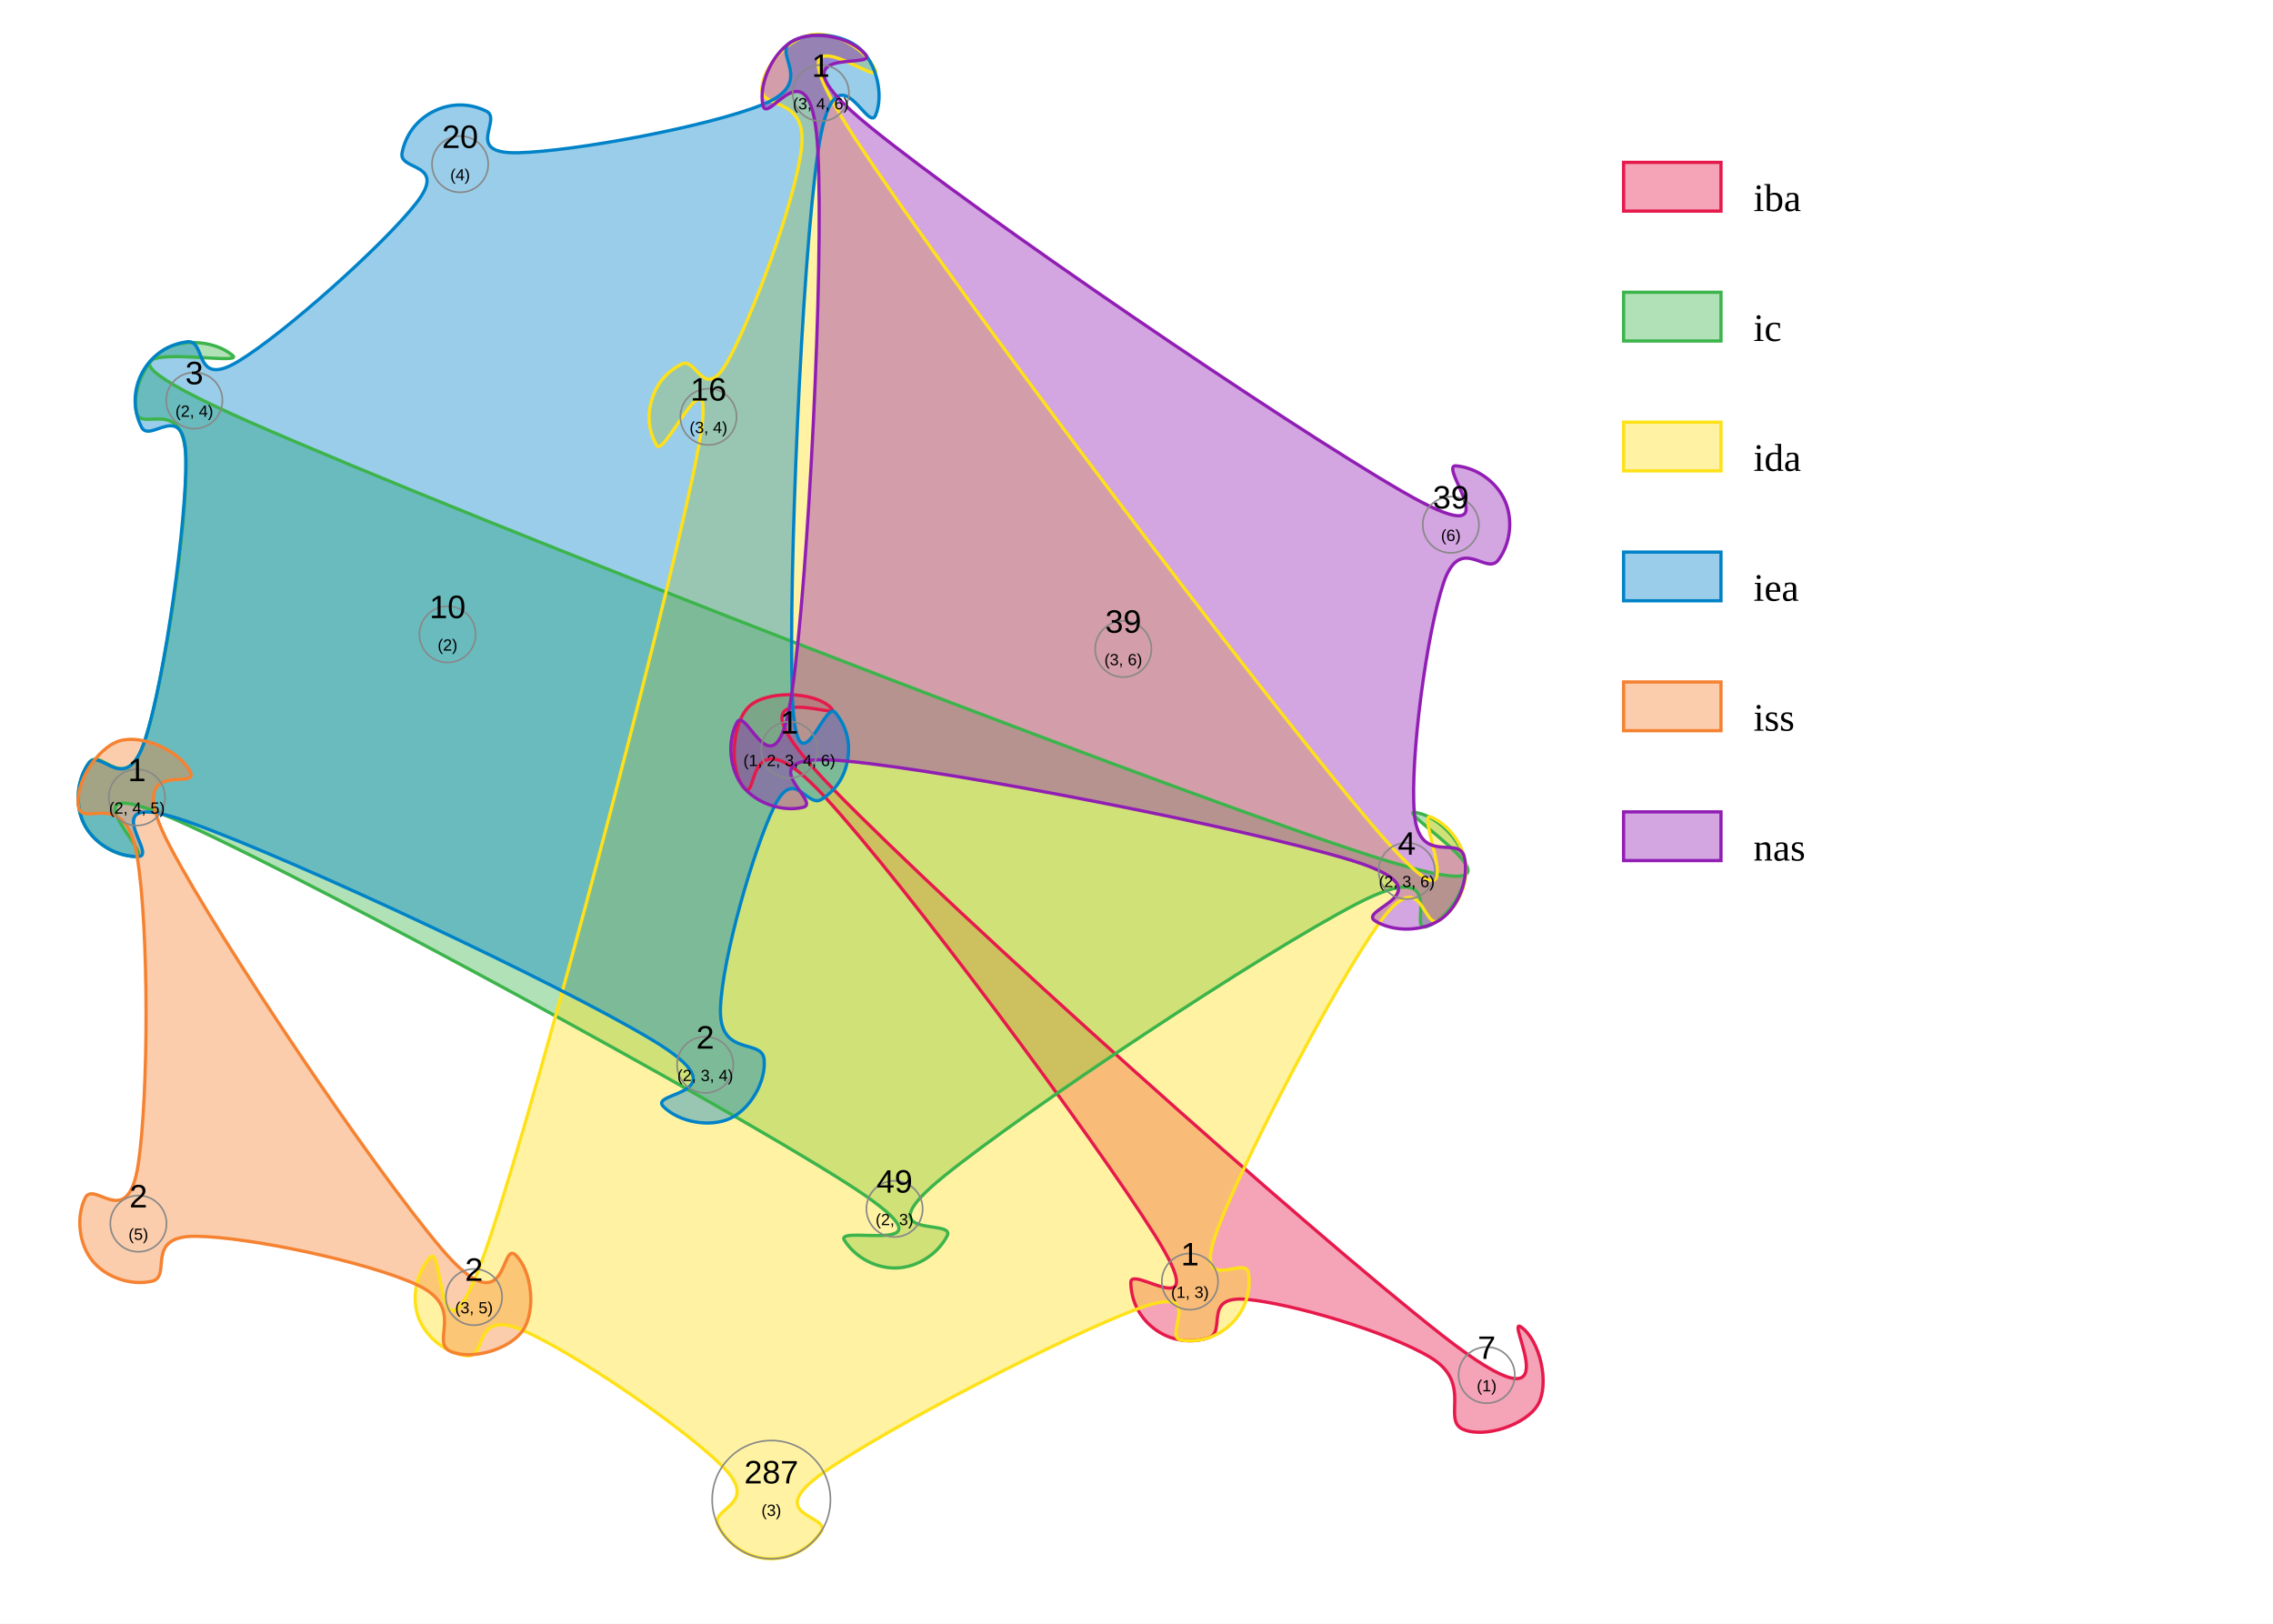
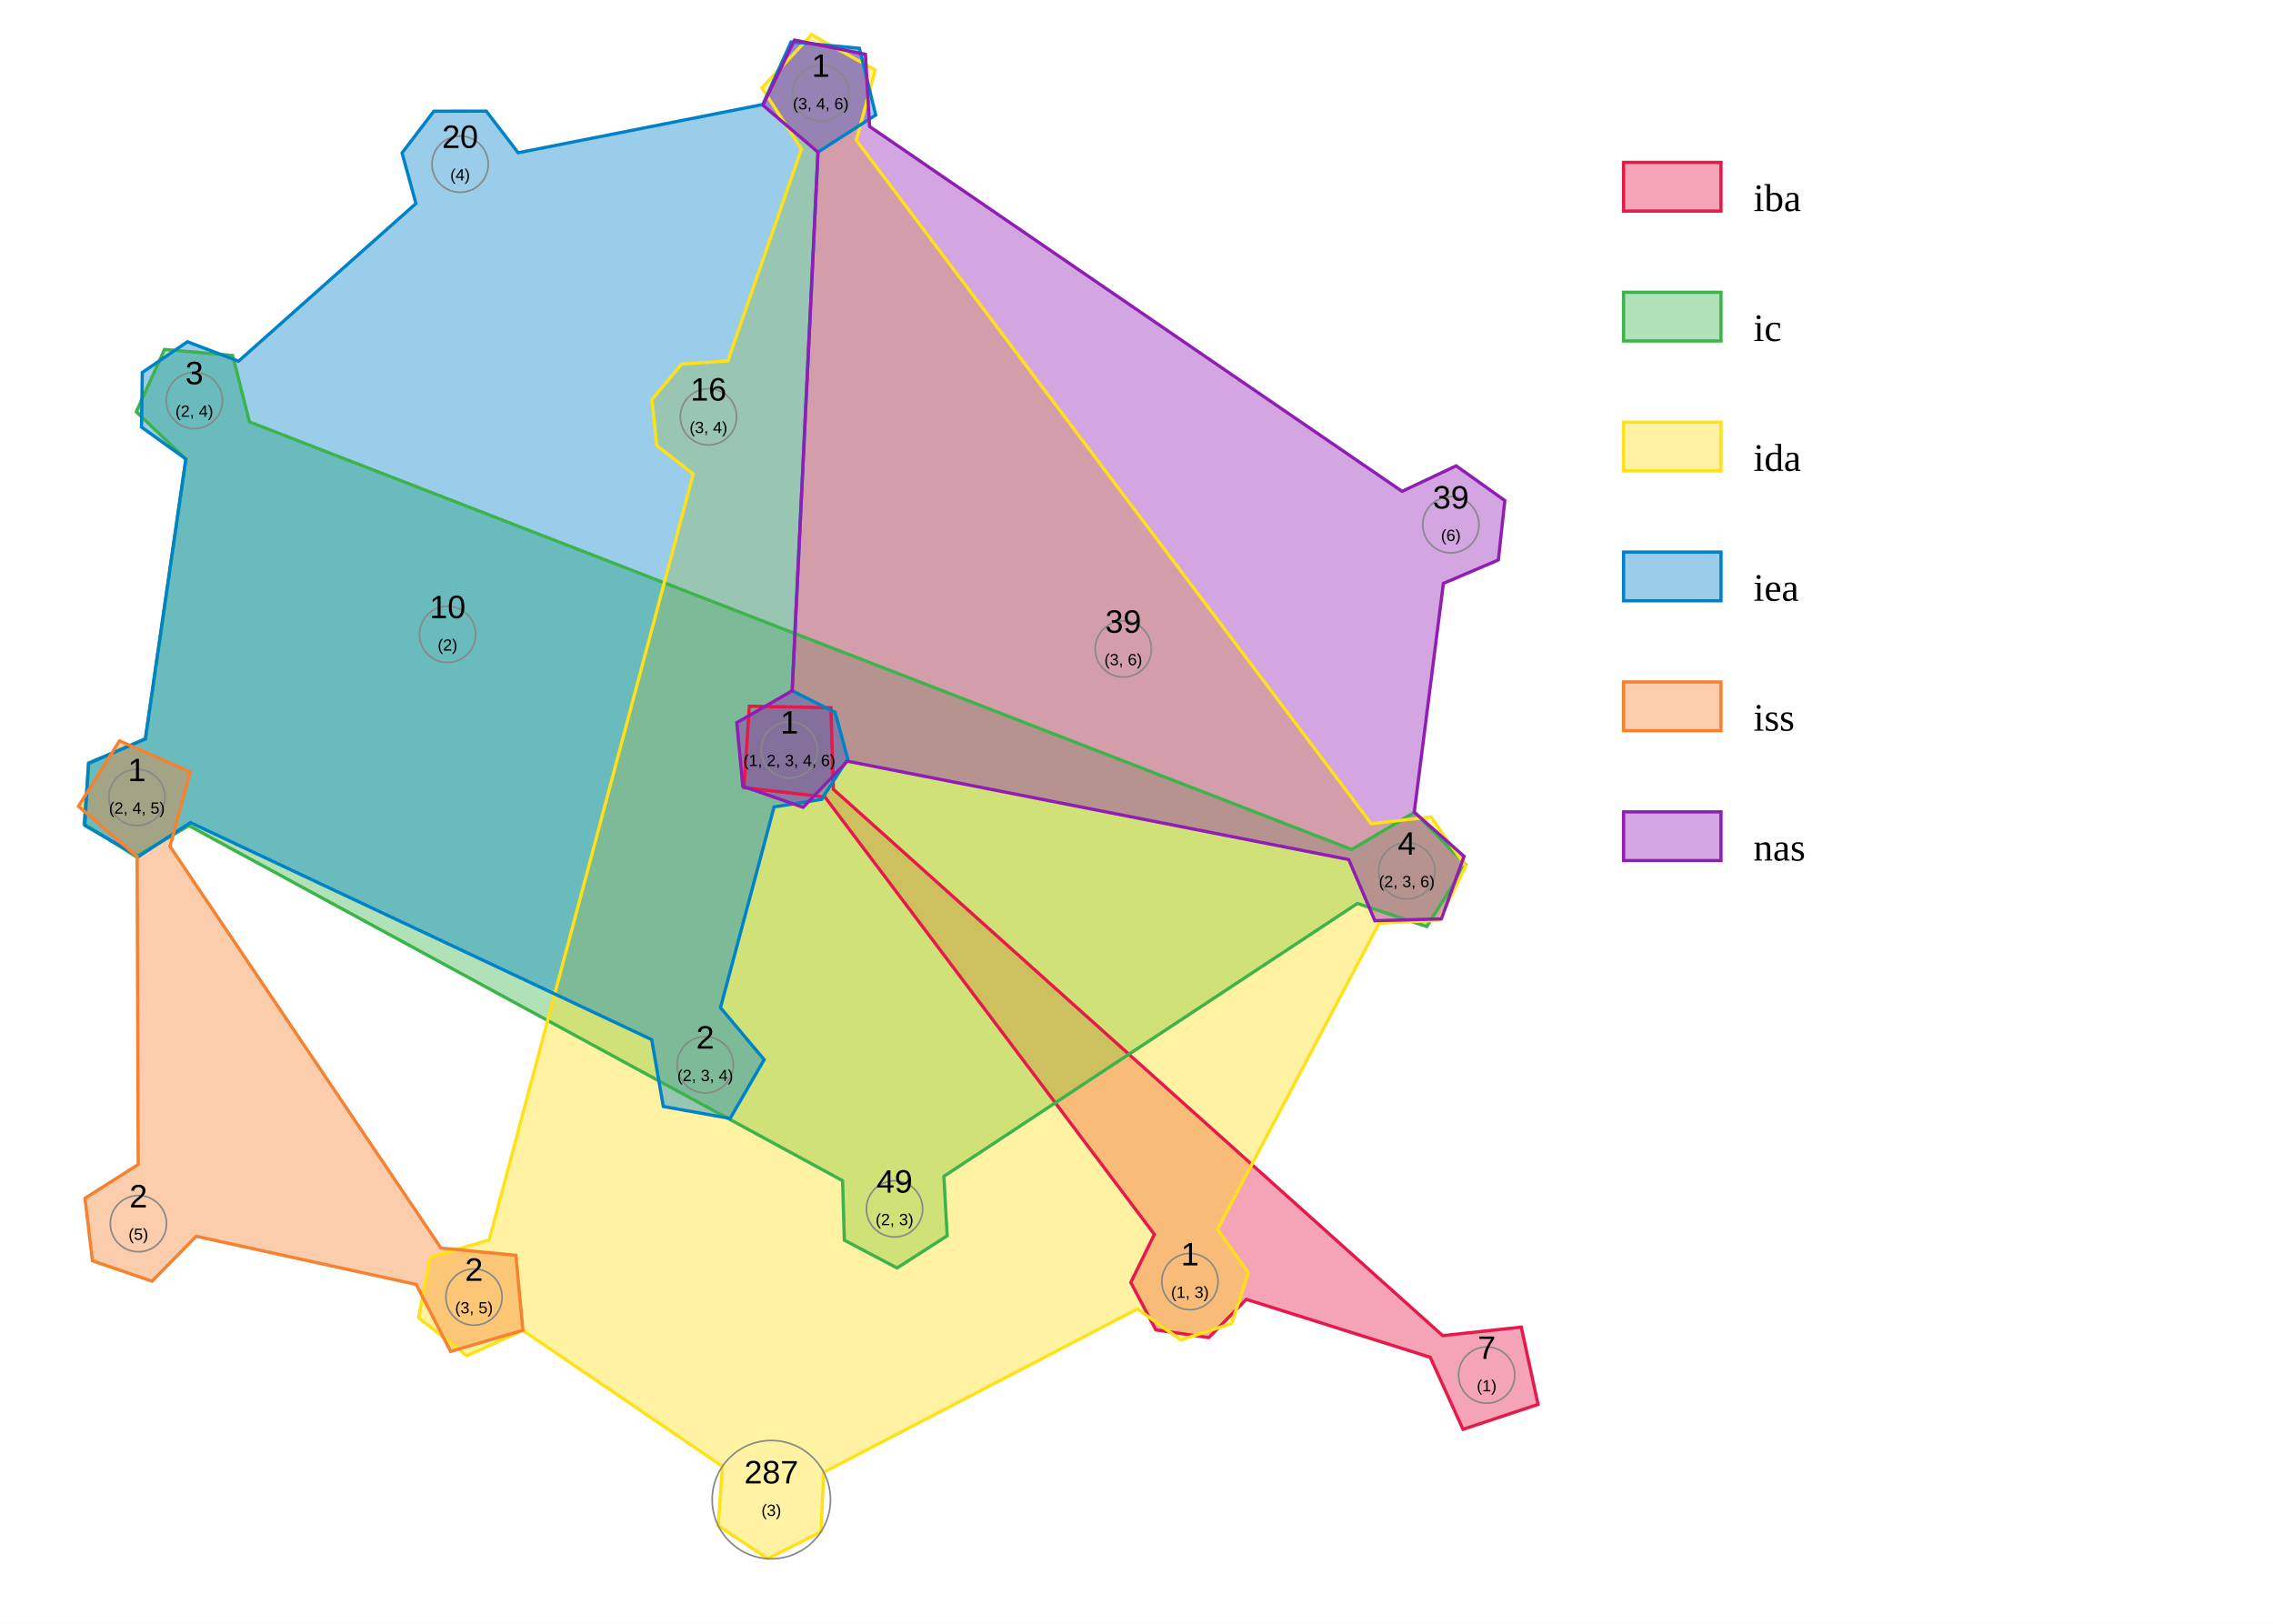
<svg xmlns="http://www.w3.org/2000/svg" xmlns:xlink="http://www.w3.org/1999/xlink" width="700" height="500">
  <defs>
    <style type="text/css">
  .borderLine {
	   stroke: none;
	   fill-opacity: 0.4;
  }
  .outLine {
	   stroke-width: 1;
	   fill: none;
  }
  .circle {
	   stroke: #888888;
	   stroke-width: 0.5;
	   fill: none;
    pointer-events: all;
  }
  .spcircle {
	   stroke: #FF2222;
	   stroke-width: 1;
	   fill: none;
    pointer-events: all;
  }
  .tLabel {
	   font-family: Arial;
    pointer-events: none;
	   font-size: 14px;
	   text-anchor: middle;
	   alignment-baseline: central;
  }
  .nLabel {
	   font-family: Arial;
    pointer-events: none;
	   font-size: 10px;
	   text-anchor: middle;
	   alignment-baseline: central;
  }
  .belong {
	   font-family: Arial;
    pointer-events: none;
	   font-size: 5px;
	   text-anchor: middle;
	   alignment-baseline: central;
  }
  .p0{
    stroke: none;
    fill: #e6194b;
  }
  .q0{
    fill: none;
    stroke: #e6194b;
  }
  .p1{
    stroke: none;
    fill: #3cb44b;
  }
  .q1{
    fill: none;
    stroke: #3cb44b;
  }
  .p2{
    stroke: none;
    fill: #ffe119;
  }
  .q2{
    fill: none;
    stroke: #ffe119;
  }
  .p3{
    stroke: none;
    fill: #0082c8;
  }
  .q3{
    fill: none;
    stroke: #0082c8;
  }
  .p4{
    stroke: none;
    fill: #f58231;
  }
  .q4{
    fill: none;
    stroke: #f58231;
  }
  .p5{
    stroke: none;
    fill: #911eb4;
  }
  .q5{
    fill: none;
    stroke: #911eb4;
  }

</style>
    <symbol id="bl0">
-       <path d="M 256.65 243.04 C 218.97 204.38 261.06 223.05 255.89 217.93 C 250.71 212.82 236.13 212.55 230.77 217.47 C 225.41 222.39 224.43 236.95 229.09 242.54 C 233.74 248.13 228.76 217.92 254.05 245.43 C 279.33 272.94 336.66 350.19 355.50 380.09 C 374.34 409.99 348.16 389.03 348.25 394.91 C 348.34 400.80 351.14 406.11 355.95 409.51 C 360.75 412.90 366.70 413.77 372.27 411.89 C 377.85 410.01 370.19 398.90 383.83 400.11 C 397.46 401.32 427.12 409.96 440.47 417.96 C 453.81 425.96 443.91 437.23 450.55 440.13 C 457.19 443.02 470.07 438.75 473.66 432.46 C 477.25 426.16 474.36 412.90 468.49 408.66 C 462.61 404.43 486.65 444.40 444.28 411.28 C 401.91 378.15 294.32 281.71 256.65 243.04 Z" />
+       <path d="M 256.65 243.04 L 255.89 217.93 L 230.77 217.47 L 229.09 242.54 L 254.05 245.43 L 355.50 380.09 L 348.25 394.91 L 355.95 409.51 L 372.27 411.89 L 383.83 400.11 L 440.47 417.96 L 450.55 440.13 L 473.66 432.46 L 468.49 408.66 L 444.28 411.28 Z" />
    </symbol>
    <symbol id="bl1">
-       <path d="M 44.77 227.52 C 38.80 246.23 31.17 229.65 27.39 234.89 C 23.61 240.13 22.99 247.94 25.88 253.71 C 28.78 259.48 35.41 263.65 41.86 263.76 C 48.32 263.86 14.64 234.28 58.17 254.24 C 101.69 274.20 219.10 338.03 259.48 363.56 C 299.85 389.09 256.68 376.52 260.03 381.89 C 263.39 387.27 269.93 390.72 276.26 390.45 C 282.59 390.17 288.81 386.18 291.70 380.54 C 294.58 374.89 265.42 382.69 290.68 362.22 C 315.95 341.76 388.29 293.59 418.03 278.21 C 447.77 262.83 432.73 287.71 439.39 285.32 C 446.05 282.93 452.10 273.28 451.34 266.24 C 450.59 259.20 442.64 251.06 435.63 250.13 C 428.61 249.20 488.02 285.64 416.26 261.59 C 344.49 237.55 145.74 160.34 76.82 129.92 C 7.90 99.49 76.89 113.94 71.66 109.47 C 66.43 105.01 56.60 104.14 50.66 107.60 C 44.72 111.07 40.65 120.06 41.97 126.81 C 43.28 133.56 56.68 121.21 57.24 141.36 C 57.80 161.50 50.74 208.81 44.77 227.52 Z" />
+       <path d="M 44.77 227.52 L 27.39 234.89 L 25.88 253.71 L 41.86 263.76 L 58.17 254.24 L 259.48 363.56 L 260.03 381.89 L 276.26 390.45 L 291.70 380.54 L 290.68 362.22 L 418.03 278.21 L 439.39 285.32 L 451.34 266.24 L 435.63 250.13 L 416.26 261.59 L 76.82 129.92 L 71.66 109.47 L 50.66 107.60 L 41.97 126.81 L 57.24 141.36 Z" />
    </symbol>
    <symbol id="bl2">
-       <path d="M 150.66 381.81 C 134.46 430.05 136.84 382.37 132.49 387.16 C 128.14 391.95 126.65 399.69 128.90 405.76 C 131.16 411.82 137.35 416.71 143.77 417.49 C 150.20 418.27 145.28 402.85 161.02 409.66 C 176.76 416.47 210.45 439.50 222.48 451.53 C 234.52 463.57 218.40 464.14 221.19 469.82 C 223.99 475.51 230.14 479.60 236.46 479.97 C 242.79 480.34 249.38 477.01 252.82 471.69 C 256.27 466.37 234.19 467.10 253.69 453.37 C 273.18 439.65 328.31 411.20 350.30 403.05 C 372.30 394.90 357.86 411.73 363.66 412.63 C 369.46 413.53 375.14 411.69 379.30 407.55 C 383.46 403.41 385.34 397.75 384.47 391.94 C 383.60 386.14 366.91 400.06 374.96 378.53 C 383.01 357.00 411.07 303.31 424.73 284.28 C 438.39 265.26 437.92 286.90 443.25 283.39 C 448.58 279.88 451.90 273.09 451.39 266.73 C 450.88 260.36 446.53 254.19 440.70 251.57 C 434.88 248.95 457.67 295.31 422.28 253.63 C 386.88 211.96 294.28 89.62 263.73 43.20 C 233.18 -3.21 272.30 28.06 269.54 21.55 C 266.78 15.05 256.93 9.57 249.95 10.67 C 242.96 11.76 235.26 20.00 234.63 27.04 C 234.00 34.08 248.90 29.04 246.80 45.86 C 244.70 62.69 231.52 97.90 224.15 111.15 C 216.77 124.40 214.61 109.74 209.93 112.12 C 205.26 114.49 202.30 118.01 200.76 123.02 C 199.23 128.04 199.71 132.60 202.25 137.19 C 204.80 141.78 223.81 97.03 213.49 145.95 C 203.17 194.88 166.86 333.57 150.66 381.81 Z" />
+       <path d="M 150.66 381.81 L 132.49 387.16 L 128.90 405.76 L 143.77 417.49 L 161.02 409.66 L 222.48 451.53 L 221.19 469.82 L 236.46 479.97 L 252.82 471.69 L 253.69 453.37 L 350.30 403.05 L 363.66 412.63 L 379.30 407.55 L 384.47 391.94 L 374.96 378.53 L 424.73 284.28 L 443.25 283.39 L 451.39 266.73 L 440.70 251.57 L 422.28 253.63 L 263.73 43.20 L 269.54 21.55 L 249.95 10.67 L 234.63 27.04 L 246.80 45.86 L 224.15 111.15 L 209.93 112.12 L 200.76 123.02 L 202.25 137.19 L 213.49 145.95 Z" />
    </symbol>
    <symbol id="bl3">
-       <path d="M 44.77 227.52 C 38.77 246.27 30.97 229.78 27.24 235.11 C 23.51 240.44 23.04 248.45 26.12 254.18 C 29.21 259.90 36.15 263.93 42.65 263.75 C 49.16 263.58 27.03 242.02 58.64 253.30 C 90.25 264.57 171.58 302.65 200.70 320.13 C 229.83 337.62 199.44 335.88 204.28 340.73 C 209.11 345.59 218.65 347.29 224.86 344.40 C 231.07 341.51 235.92 333.12 235.33 326.30 C 234.73 319.48 221.27 325.85 221.88 310.29 C 222.49 294.73 232.16 261.31 238.39 248.48 C 244.62 235.65 248.49 249.10 253.03 246.14 C 257.57 243.18 260.25 239.04 261.08 233.69 C 261.92 228.33 260.62 223.57 257.20 219.37 C 253.77 215.18 245.02 247.20 243.96 212.70 C 242.90 178.19 246.76 82.31 251.90 46.85 C 257.05 11.39 267.13 41.81 269.69 35.41 C 272.24 29.02 269.88 19.37 264.67 14.87 C 259.46 10.37 249.57 9.45 243.62 12.92 C 237.66 16.38 251.71 25.36 234.90 32.18 C 218.09 39.01 176.60 46.63 159.57 47.04 C 142.54 47.45 154.94 36.78 149.75 34.22 C 144.55 31.67 138.79 31.68 133.60 34.25 C 128.42 36.82 124.92 41.41 123.82 47.09 C 122.72 52.78 138.16 49.83 128.09 62.66 C 118.01 75.49 87.53 102.71 73.45 111.23 C 59.38 119.75 63.66 104.55 57.73 105.24 C 51.80 105.94 46.64 109.44 43.81 114.70 C 40.98 119.95 40.89 126.19 43.58 131.52 C 46.26 136.86 57.00 122.16 57.24 141.36 C 57.47 160.55 50.77 208.77 44.77 227.52 Z" />
+       <path d="M 44.77 227.52 L 27.24 235.11 L 26.12 254.18 L 42.65 263.75 L 58.64 253.30 L 200.70 320.13 L 204.28 340.73 L 224.86 344.40 L 235.33 326.30 L 221.88 310.29 L 238.39 248.48 L 253.03 246.14 L 261.08 233.69 L 257.20 219.37 L 243.96 212.70 L 251.90 46.85 L 269.69 35.41 L 264.67 14.87 L 243.62 12.92 L 234.90 32.18 L 159.57 47.04 L 149.75 34.22 L 133.60 34.25 L 123.82 47.09 L 128.09 62.66 L 73.45 111.23 L 57.73 105.24 L 43.81 114.70 L 43.58 131.52 L 57.24 141.36 Z" />
    </symbol>
    <symbol id="bl4">
-       <path d="M 52.35 260.64 C 36.91 231.32 61.70 244.19 58.59 237.69 C 55.48 231.19 43.69 226.02 36.80 228.14 C 29.92 230.26 23.07 241.16 24.16 248.29 C 25.24 255.41 38.54 241.70 42.23 263.76 C 45.91 285.82 45.77 337.54 42.56 358.59 C 39.35 379.63 29.00 363.05 26.18 368.98 C 23.36 374.91 24.33 383.13 28.46 388.24 C 32.58 393.35 40.42 396.03 46.81 394.52 C 53.20 393.01 44.14 380.49 60.42 380.69 C 76.69 380.89 112.51 388.43 128.18 395.52 C 143.85 402.60 132.21 413.32 138.78 416.14 C 145.35 418.96 157.02 415.55 161.04 409.63 C 165.06 403.72 163.92 391.61 158.87 386.55 C 153.82 381.48 157.09 409.49 135.79 384.31 C 114.48 359.13 67.79 289.97 52.35 260.64 Z" />
+       <path d="M 52.35 260.64 L 58.59 237.69 L 36.80 228.14 L 24.16 248.29 L 42.23 263.76 L 42.56 358.59 L 26.18 368.98 L 28.46 388.24 L 46.81 394.52 L 60.42 380.69 L 128.18 395.52 L 138.78 416.14 L 161.04 409.63 L 158.87 386.55 L 135.79 384.31 Z" />
    </symbol>
    <symbol id="bl5">
-       <path d="M 243.96 212.70 C 238.96 247.83 229.95 216.64 226.91 222.53 C 223.87 228.41 224.67 236.91 228.75 242.12 C 232.84 247.33 240.89 250.14 247.34 248.60 C 253.78 247.05 227.35 231.18 260.96 234.39 C 294.56 237.61 382.87 254.85 415.36 264.68 C 447.85 274.50 417.71 279.86 423.41 283.52 C 429.12 287.17 438.40 286.91 443.89 282.95 C 449.39 278.98 452.56 270.25 450.88 263.69 C 449.21 257.12 436.81 266.92 435.54 250.11 C 434.26 233.31 439.33 195.19 444.51 179.65 C 449.69 164.12 457.66 177.54 461.44 172.43 C 465.23 167.33 466.03 159.93 463.43 154.13 C 460.83 148.34 454.77 144.02 448.44 143.45 C 442.11 142.88 467.91 172.20 431.79 151.30 C 395.66 130.40 300.85 65.87 267.80 38.95 C 234.74 12.03 271.14 22.03 266.52 16.71 C 261.89 11.39 250.98 9.21 244.67 12.35 C 238.35 15.49 233.50 25.50 234.95 32.40 C 236.39 39.30 250.10 10.79 251.90 46.85 C 253.70 82.91 248.96 177.56 243.96 212.70 Z" />
+       <path d="M 243.96 212.70 L 226.91 222.53 L 228.75 242.12 L 247.34 248.60 L 260.96 234.39 L 415.36 264.68 L 423.41 283.52 L 443.89 282.95 L 450.88 263.69 L 435.54 250.11 L 444.51 179.65 L 461.44 172.43 L 463.43 154.13 L 448.44 143.45 L 431.79 151.30 L 267.80 38.95 L 266.52 16.71 L 244.67 12.35 L 234.95 32.40 L 251.90 46.85 Z" />
    </symbol>
  </defs>
  <rect width="700" height="500" style="fill:#fff;stroke-width:0" />
  <use class="p0 borderLine" xlink:href="#bl0" />
  <use class="p1 borderLine" xlink:href="#bl1" />
  <use class="p2 borderLine" xlink:href="#bl2" />
  <use class="p3 borderLine" xlink:href="#bl3" />
  <use class="p4 borderLine" xlink:href="#bl4" />
  <use class="p5 borderLine" xlink:href="#bl5" />
  <use class="q0 outLine" xlink:href="#bl0" />
  <use class="q1 outLine" xlink:href="#bl1" />
  <use class="q2 outLine" xlink:href="#bl2" />
  <use class="q3 outLine" xlink:href="#bl3" />
  <use class="q4 outLine" xlink:href="#bl4" />
  <use class="q5 outLine" xlink:href="#bl5" />
  <circle class="circle" cx="457.839" cy="423.435" r="8.659" />
  <text class="tLabel" x="457.84" y="403.44" />
  <text class="nLabel" x="457.84" y="418.44">7</text>
  <text class="belong" x="457.84" y="428.44">(1)</text>
  <circle class="circle" cx="137.827" cy="195.344" r="8.659" />
  <text class="tLabel" x="137.83" y="175.34" />
  <text class="nLabel" x="137.83" y="190.34">10</text>
  <text class="belong" x="137.83" y="200.34">(2)</text>
  <circle class="circle" cx="275.481" cy="372.25" r="8.659" />
  <text class="tLabel" x="275.48" y="352.25" />
  <text class="nLabel" x="275.48" y="367.25">49</text>
  <text class="belong" x="275.48" y="377.25">(2, 3)</text>
  <circle class="circle" cx="217.183" cy="327.885" r="8.659" />
  <text class="tLabel" x="217.18" y="307.89" />
  <text class="nLabel" x="217.18" y="322.89">2</text>
  <text class="belong" x="217.18" y="332.89">(2, 3, 4)</text>
  <circle class="circle" cx="59.843" cy="123.331" r="8.659" />
  <text class="tLabel" x="59.84" y="103.33" />
  <text class="nLabel" x="59.84" y="118.33">3</text>
  <text class="belong" x="59.84" y="128.33">(2, 4)</text>
  <circle class="circle" cx="42.161" cy="245.546" r="8.659" />
  <text class="tLabel" x="42.16" y="225.55" />
  <text class="nLabel" x="42.16" y="240.55">1</text>
  <text class="belong" x="42.16" y="250.55">(2, 4, 5)</text>
  <circle class="circle" cx="433.235" cy="268.18" r="8.659" />
  <text class="tLabel" x="433.23" y="248.18" />
  <text class="nLabel" x="433.23" y="263.18">4</text>
  <text class="belong" x="433.23" y="273.18">(2, 3, 6)</text>
  <circle class="circle" cx="237.536" cy="461.788" r="18.212" />
  <text class="tLabel" x="237.54" y="441.79" />
  <text class="nLabel" x="237.54" y="456.79">287</text>
  <text class="belong" x="237.54" y="466.79">(3)</text>
  <circle class="circle" cx="366.456" cy="394.635" r="8.659" />
  <text class="tLabel" x="366.46" y="374.64" />
  <text class="nLabel" x="366.46" y="389.64">1</text>
  <text class="belong" x="366.46" y="399.64">(1, 3)</text>
  <circle class="circle" cx="218.178" cy="128.354" r="8.659" />
  <text class="tLabel" x="218.18" y="108.35" />
  <text class="nLabel" x="218.18" y="123.35">16</text>
  <text class="belong" x="218.18" y="133.35">(3, 4)</text>
  <circle class="circle" cx="252.772" cy="28.659" r="8.659" />
  <text class="tLabel" x="252.77" y="8.66" />
  <text class="nLabel" x="252.77" y="23.66">1</text>
  <text class="belong" x="252.77" y="33.66">(3, 4, 6)</text>
  <circle class="circle" cx="145.971" cy="399.407" r="8.659" />
  <text class="tLabel" x="145.97" y="379.41" />
  <text class="nLabel" x="145.97" y="394.41">2</text>
  <text class="belong" x="145.97" y="404.41">(3, 5)</text>
  <circle class="circle" cx="345.935" cy="199.842" r="8.659" />
  <text class="tLabel" x="345.93" y="179.84" />
  <text class="nLabel" x="345.93" y="194.84">39</text>
  <text class="belong" x="345.93" y="204.84">(3, 6)</text>
  <circle class="circle" cx="141.699" cy="50.562" r="8.659" />
  <text class="tLabel" x="141.70" y="30.56" />
  <text class="nLabel" x="141.70" y="45.56">20</text>
  <text class="belong" x="141.70" y="55.56">(4)</text>
  <circle class="circle" cx="42.625" cy="376.799" r="8.659" />
  <text class="tLabel" x="42.62" y="356.80" />
  <text class="nLabel" x="42.62" y="371.80">2</text>
  <text class="belong" x="42.62" y="381.80">(5)</text>
  <circle class="circle" cx="446.811" cy="161.589" r="8.659" />
  <text class="tLabel" x="446.81" y="141.59" />
  <text class="nLabel" x="446.81" y="156.59">39</text>
  <text class="belong" x="446.81" y="166.59">(6)</text>
  <circle class="circle" cx="243.086" cy="230.887" r="8.659" />
  <text class="tLabel" x="243.09" y="210.89" />
  <text class="nLabel" x="243.09" y="225.89">1</text>
  <text class="belong" x="243.09" y="235.89">(1, 2, 3, 4, 6)</text>
  <rect class="p0 borderLine" x="500.00" y="50.00" width="30.00" height="15.00" />
  <rect class="q0" x="500.00" y="50.00" width="30.00" height="15.00" />
  <text class="legend" x="540.00" y="65.00">iba</text>
  <rect class="p1 borderLine" x="500.00" y="90.00" width="30.00" height="15.00" />
  <rect class="q1" x="500.00" y="90.00" width="30.00" height="15.00" />
  <text class="legend" x="540.00" y="105.00">ic</text>
  <rect class="p2 borderLine" x="500.00" y="130.00" width="30.00" height="15.00" />
  <rect class="q2" x="500.00" y="130.00" width="30.00" height="15.00" />
  <text class="legend" x="540.00" y="145.00">ida</text>
  <rect class="p3 borderLine" x="500.00" y="170.00" width="30.00" height="15.00" />
  <rect class="q3" x="500.00" y="170.00" width="30.00" height="15.00" />
  <text class="legend" x="540.00" y="185.00">iea</text>
  <rect class="p4 borderLine" x="500.00" y="210.00" width="30.00" height="15.00" />
  <rect class="q4" x="500.00" y="210.00" width="30.00" height="15.00" />
  <text class="legend" x="540.00" y="225.00">iss</text>
  <rect class="p5 borderLine" x="500.00" y="250.00" width="30.00" height="15.00" />
  <rect class="q5" x="500.00" y="250.00" width="30.00" height="15.00" />
  <text class="legend" x="540.00" y="265.00">nas</text>
</svg>
